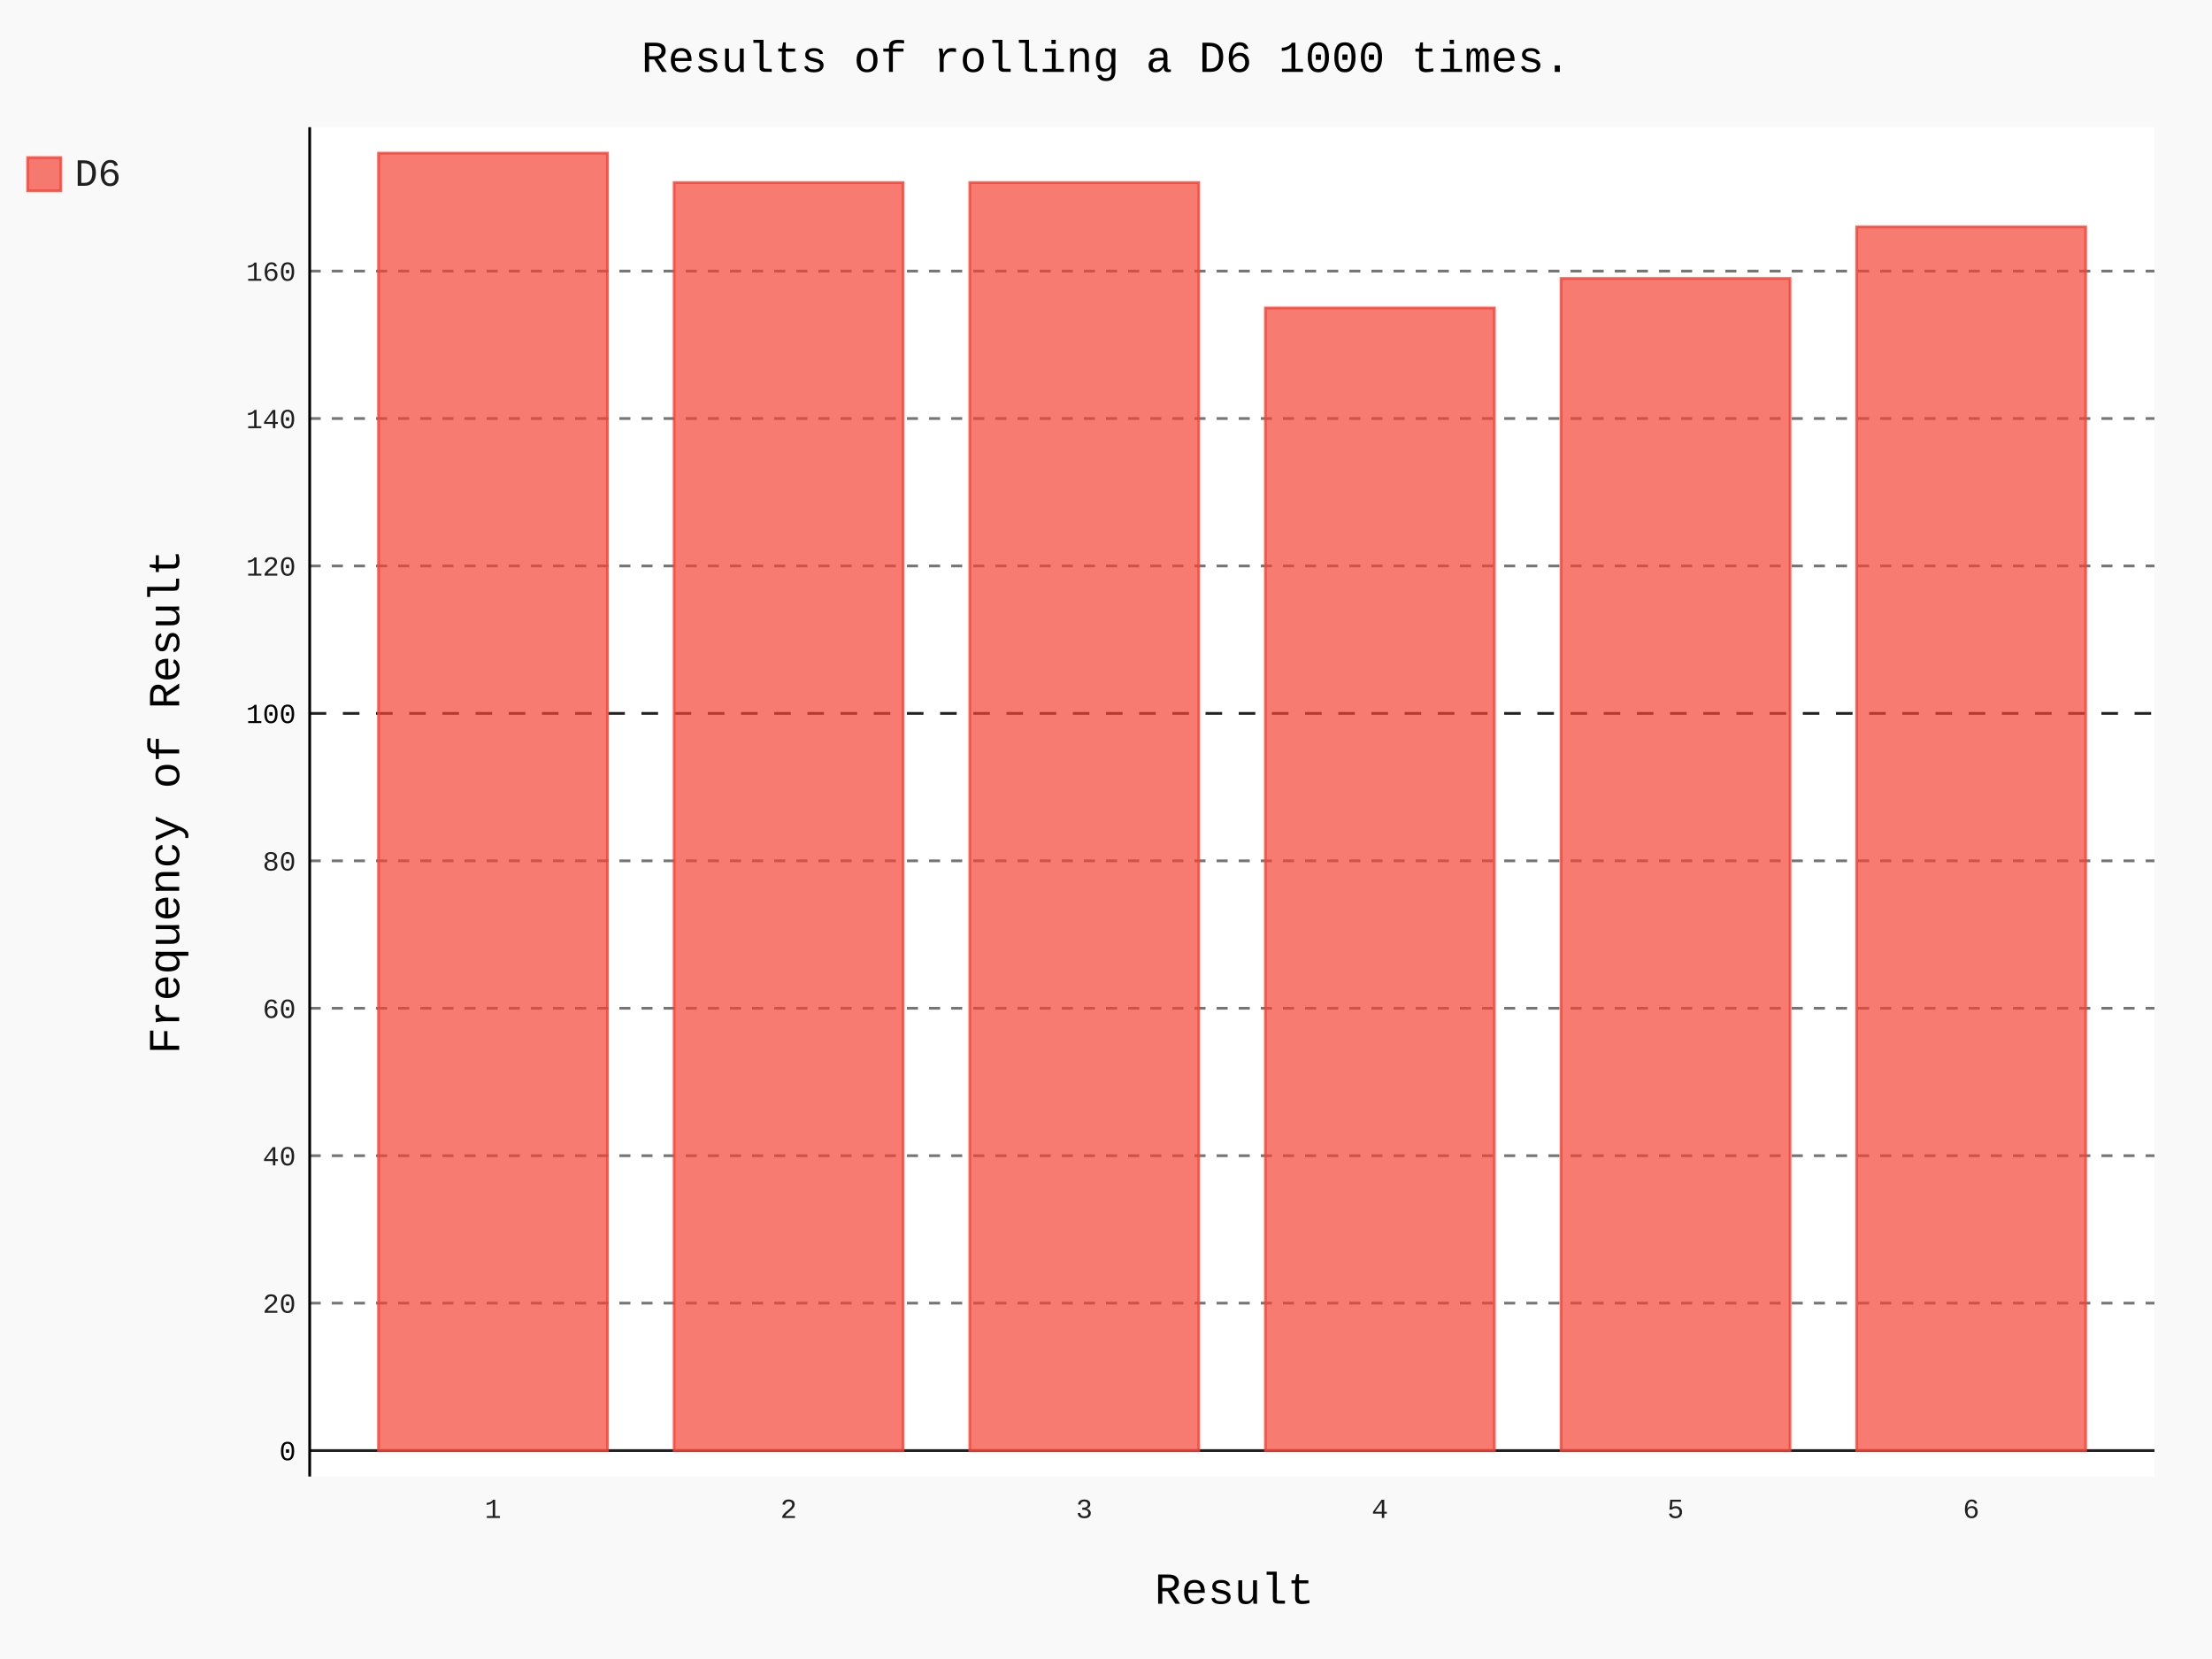
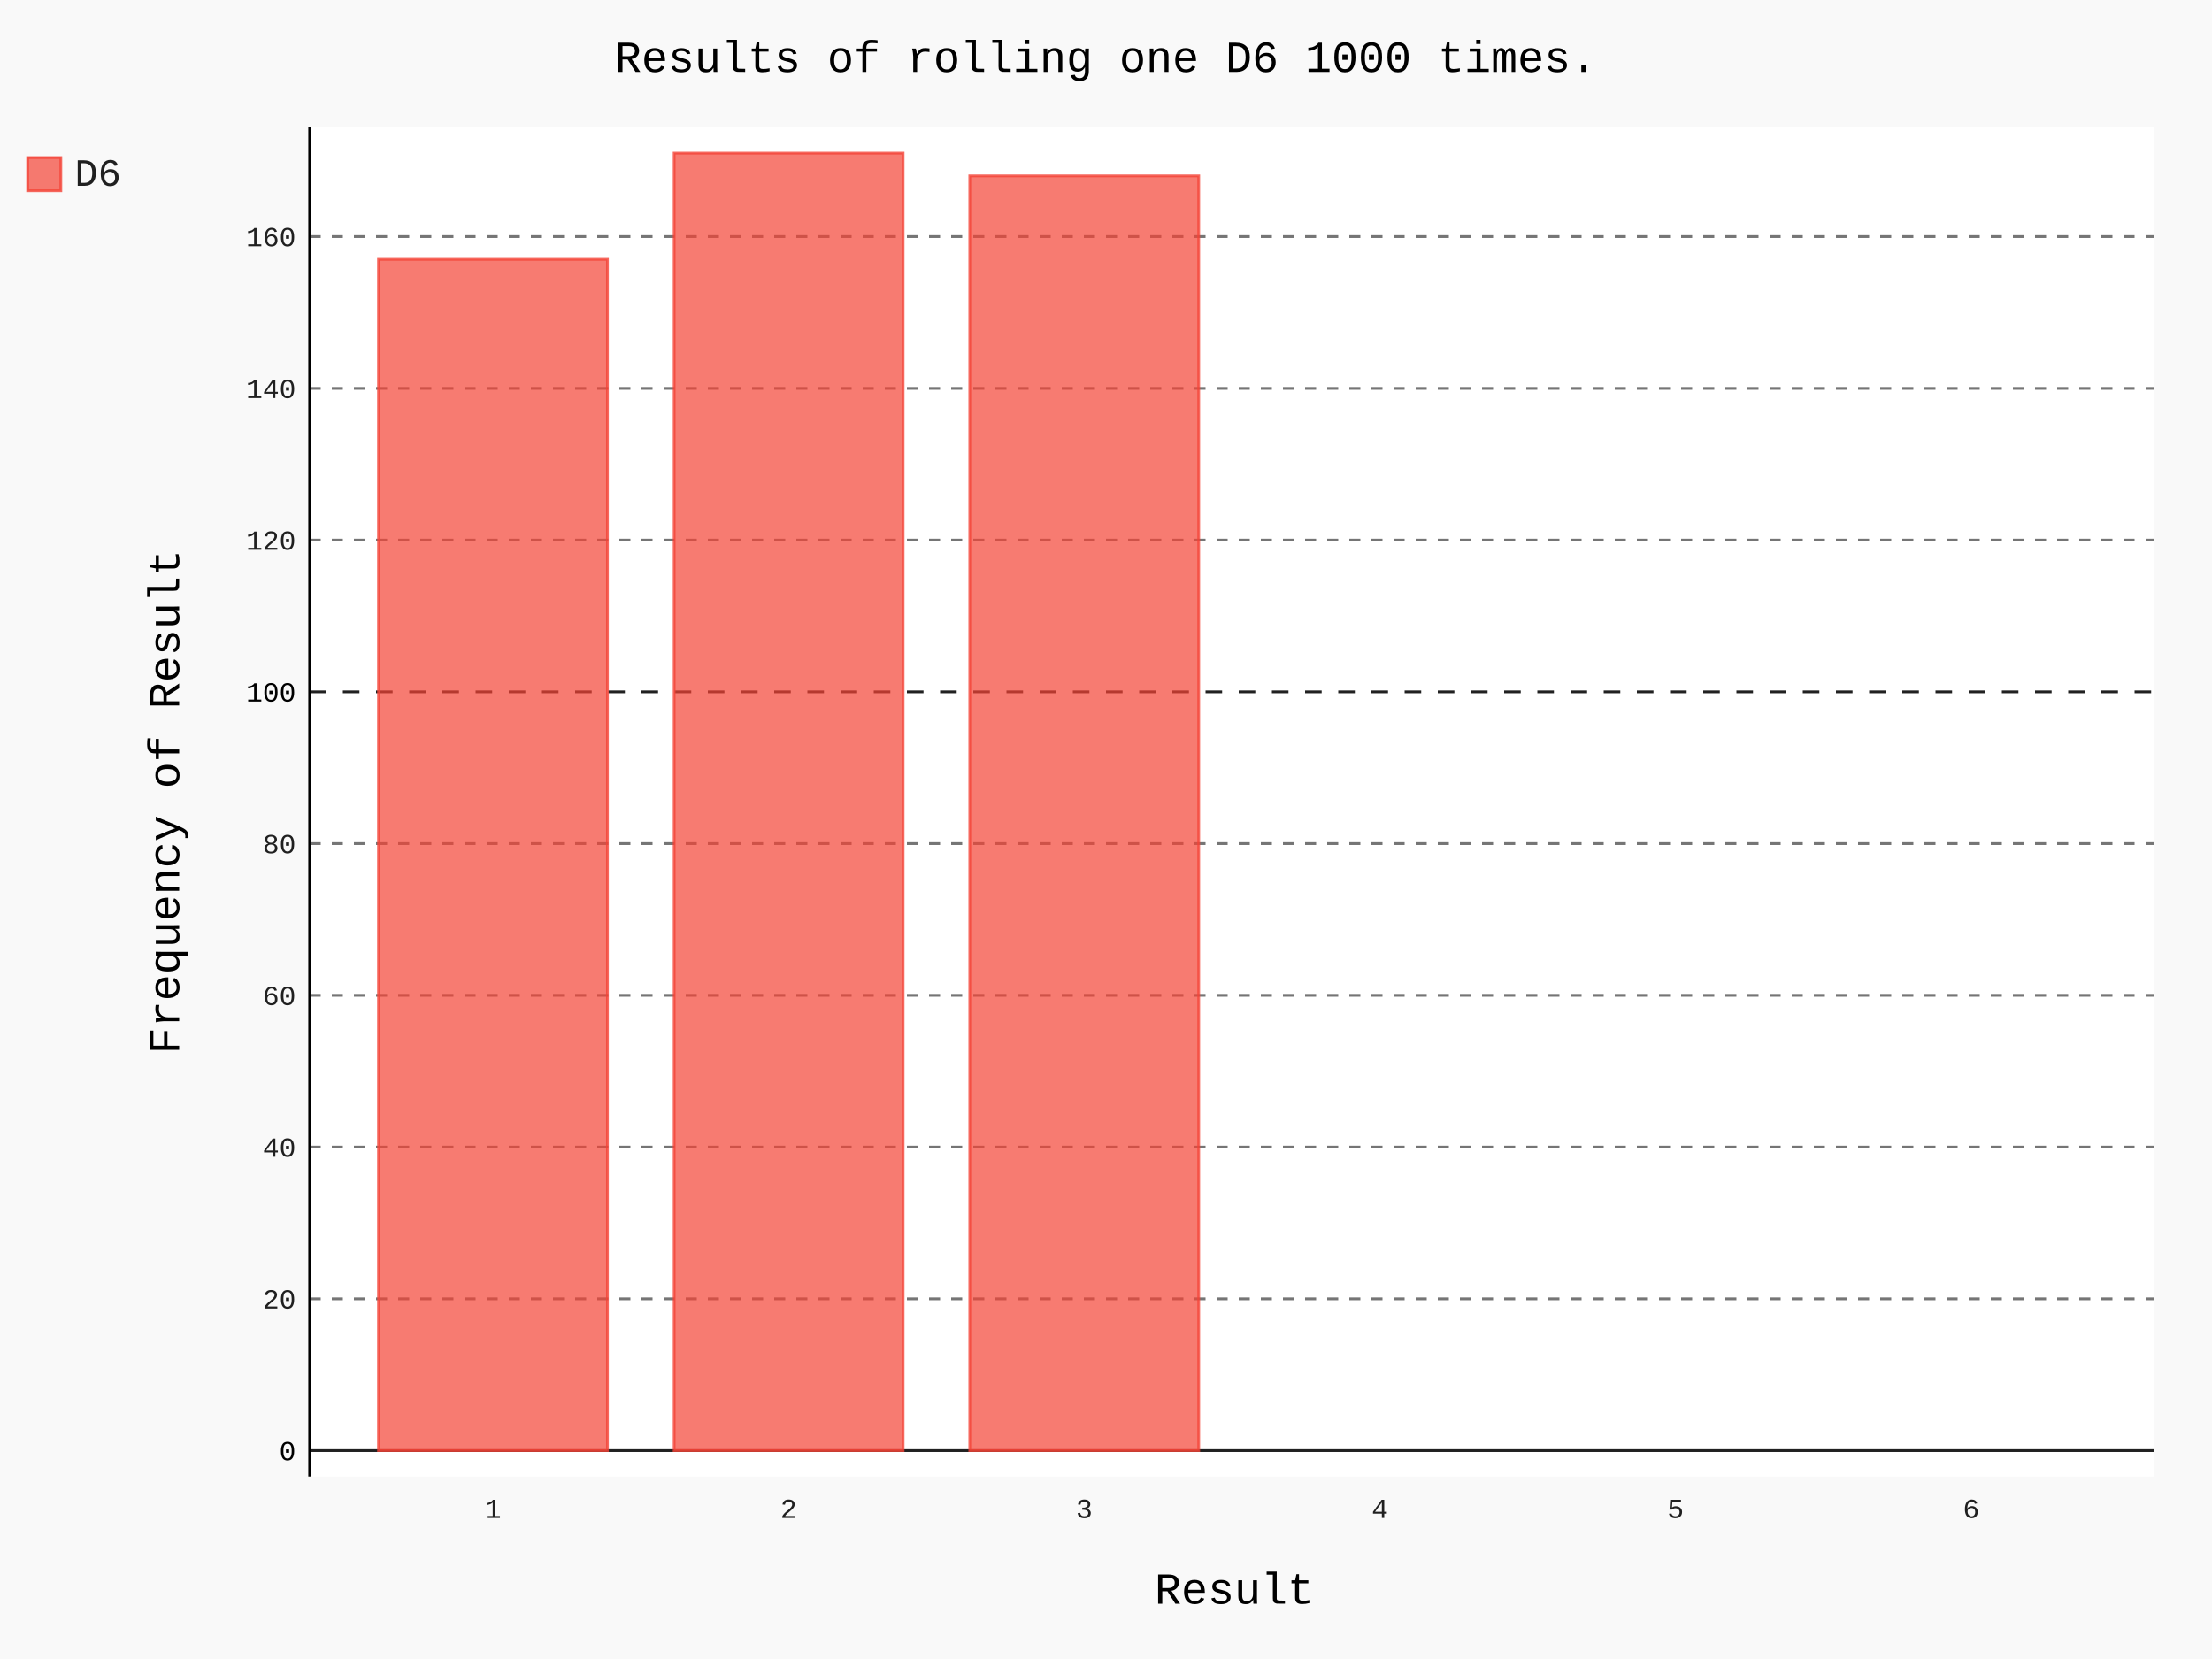
- <svg xmlns="http://www.w3.org/2000/svg" id="chart-1aad6737-79ae-4dfd-9fd3-f7f0981890f1" class="pygal-chart" viewBox="0 0 800 600">
+ <svg xmlns="http://www.w3.org/2000/svg" id="chart-0a85f141-d9cf-4383-b51d-a16273006d60" class="pygal-chart" viewBox="0 0 800 600">
  <defs>
-     <style type="text/css">#chart-1aad6737-79ae-4dfd-9fd3-f7f0981890f1{-webkit-user-select:none;-webkit-font-smoothing:antialiased;font-family:Consolas,"Liberation Mono",Menlo,Courier,monospace}#chart-1aad6737-79ae-4dfd-9fd3-f7f0981890f1 .title{font-family:Consolas,"Liberation Mono",Menlo,Courier,monospace;font-size:16px}#chart-1aad6737-79ae-4dfd-9fd3-f7f0981890f1 .legends .legend text{font-family:Consolas,"Liberation Mono",Menlo,Courier,monospace;font-size:14px}#chart-1aad6737-79ae-4dfd-9fd3-f7f0981890f1 .axis text{font-family:Consolas,"Liberation Mono",Menlo,Courier,monospace;font-size:10px}#chart-1aad6737-79ae-4dfd-9fd3-f7f0981890f1 .axis text.major{font-family:Consolas,"Liberation Mono",Menlo,Courier,monospace;font-size:10px}#chart-1aad6737-79ae-4dfd-9fd3-f7f0981890f1 .text-overlay text.value{font-family:Consolas,"Liberation Mono",Menlo,Courier,monospace;font-size:16px}#chart-1aad6737-79ae-4dfd-9fd3-f7f0981890f1 .text-overlay text.label{font-family:Consolas,"Liberation Mono",Menlo,Courier,monospace;font-size:10px}#chart-1aad6737-79ae-4dfd-9fd3-f7f0981890f1 .tooltip{font-family:Consolas,"Liberation Mono",Menlo,Courier,monospace;font-size:14px}#chart-1aad6737-79ae-4dfd-9fd3-f7f0981890f1 text.no_data{font-family:Consolas,"Liberation Mono",Menlo,Courier,monospace;font-size:64px}
- #chart-1aad6737-79ae-4dfd-9fd3-f7f0981890f1{background-color:rgba(249,249,249,1)}#chart-1aad6737-79ae-4dfd-9fd3-f7f0981890f1 path,#chart-1aad6737-79ae-4dfd-9fd3-f7f0981890f1 line,#chart-1aad6737-79ae-4dfd-9fd3-f7f0981890f1 rect,#chart-1aad6737-79ae-4dfd-9fd3-f7f0981890f1 circle{-webkit-transition:150ms;-moz-transition:150ms;transition:150ms}#chart-1aad6737-79ae-4dfd-9fd3-f7f0981890f1 .graph &gt; .background{fill:rgba(249,249,249,1)}#chart-1aad6737-79ae-4dfd-9fd3-f7f0981890f1 .plot &gt; .background{fill:rgba(255,255,255,1)}#chart-1aad6737-79ae-4dfd-9fd3-f7f0981890f1 .graph{fill:rgba(0,0,0,.87)}#chart-1aad6737-79ae-4dfd-9fd3-f7f0981890f1 text.no_data{fill:rgba(0,0,0,1)}#chart-1aad6737-79ae-4dfd-9fd3-f7f0981890f1 .title{fill:rgba(0,0,0,1)}#chart-1aad6737-79ae-4dfd-9fd3-f7f0981890f1 .legends .legend text{fill:rgba(0,0,0,.87)}#chart-1aad6737-79ae-4dfd-9fd3-f7f0981890f1 .legends .legend:hover text{fill:rgba(0,0,0,1)}#chart-1aad6737-79ae-4dfd-9fd3-f7f0981890f1 .axis .line{stroke:rgba(0,0,0,1)}#chart-1aad6737-79ae-4dfd-9fd3-f7f0981890f1 .axis .guide.line{stroke:rgba(0,0,0,.54)}#chart-1aad6737-79ae-4dfd-9fd3-f7f0981890f1 .axis .major.line{stroke:rgba(0,0,0,.87)}#chart-1aad6737-79ae-4dfd-9fd3-f7f0981890f1 .axis text.major{fill:rgba(0,0,0,1)}#chart-1aad6737-79ae-4dfd-9fd3-f7f0981890f1 .axis.y .guides:hover .guide.line,#chart-1aad6737-79ae-4dfd-9fd3-f7f0981890f1 .line-graph .axis.x .guides:hover .guide.line,#chart-1aad6737-79ae-4dfd-9fd3-f7f0981890f1 .stackedline-graph .axis.x .guides:hover .guide.line,#chart-1aad6737-79ae-4dfd-9fd3-f7f0981890f1 .xy-graph .axis.x .guides:hover .guide.line{stroke:rgba(0,0,0,1)}#chart-1aad6737-79ae-4dfd-9fd3-f7f0981890f1 .axis .guides:hover text{fill:rgba(0,0,0,1)}#chart-1aad6737-79ae-4dfd-9fd3-f7f0981890f1 .reactive{fill-opacity:.7;stroke-opacity:.8}#chart-1aad6737-79ae-4dfd-9fd3-f7f0981890f1 .ci{stroke:rgba(0,0,0,.87)}#chart-1aad6737-79ae-4dfd-9fd3-f7f0981890f1 .reactive.active,#chart-1aad6737-79ae-4dfd-9fd3-f7f0981890f1 .active .reactive{fill-opacity:.8;stroke-opacity:.9;stroke-width:4}#chart-1aad6737-79ae-4dfd-9fd3-f7f0981890f1 .ci .reactive.active{stroke-width:1.5}#chart-1aad6737-79ae-4dfd-9fd3-f7f0981890f1 .series text{fill:rgba(0,0,0,1)}#chart-1aad6737-79ae-4dfd-9fd3-f7f0981890f1 .tooltip rect{fill:rgba(255,255,255,1);stroke:rgba(0,0,0,1);-webkit-transition:opacity 150ms;-moz-transition:opacity 150ms;transition:opacity 150ms}#chart-1aad6737-79ae-4dfd-9fd3-f7f0981890f1 .tooltip .label{fill:rgba(0,0,0,.87)}#chart-1aad6737-79ae-4dfd-9fd3-f7f0981890f1 .tooltip .label{fill:rgba(0,0,0,.87)}#chart-1aad6737-79ae-4dfd-9fd3-f7f0981890f1 .tooltip .legend{font-size:.8em;fill:rgba(0,0,0,.54)}#chart-1aad6737-79ae-4dfd-9fd3-f7f0981890f1 .tooltip .x_label{font-size:.6em;fill:rgba(0,0,0,1)}#chart-1aad6737-79ae-4dfd-9fd3-f7f0981890f1 .tooltip .xlink{font-size:.5em;text-decoration:underline}#chart-1aad6737-79ae-4dfd-9fd3-f7f0981890f1 .tooltip .value{font-size:1.5em}#chart-1aad6737-79ae-4dfd-9fd3-f7f0981890f1 .bound{font-size:.5em}#chart-1aad6737-79ae-4dfd-9fd3-f7f0981890f1 .max-value{font-size:.75em;fill:rgba(0,0,0,.54)}#chart-1aad6737-79ae-4dfd-9fd3-f7f0981890f1 .map-element{fill:rgba(255,255,255,1);stroke:rgba(0,0,0,.54) !important}#chart-1aad6737-79ae-4dfd-9fd3-f7f0981890f1 .map-element .reactive{fill-opacity:inherit;stroke-opacity:inherit}#chart-1aad6737-79ae-4dfd-9fd3-f7f0981890f1 .color-0,#chart-1aad6737-79ae-4dfd-9fd3-f7f0981890f1 .color-0 a:visited{stroke:#F44336;fill:#F44336}#chart-1aad6737-79ae-4dfd-9fd3-f7f0981890f1 .text-overlay .color-0 text{fill:black}
- #chart-1aad6737-79ae-4dfd-9fd3-f7f0981890f1 text.no_data{text-anchor:middle}#chart-1aad6737-79ae-4dfd-9fd3-f7f0981890f1 .guide.line{fill:none}#chart-1aad6737-79ae-4dfd-9fd3-f7f0981890f1 .centered{text-anchor:middle}#chart-1aad6737-79ae-4dfd-9fd3-f7f0981890f1 .title{text-anchor:middle}#chart-1aad6737-79ae-4dfd-9fd3-f7f0981890f1 .legends .legend text{fill-opacity:1}#chart-1aad6737-79ae-4dfd-9fd3-f7f0981890f1 .axis.x text{text-anchor:middle}#chart-1aad6737-79ae-4dfd-9fd3-f7f0981890f1 .axis.x:not(.web) text[transform]{text-anchor:start}#chart-1aad6737-79ae-4dfd-9fd3-f7f0981890f1 .axis.x:not(.web) text[transform].backwards{text-anchor:end}#chart-1aad6737-79ae-4dfd-9fd3-f7f0981890f1 .axis.y text{text-anchor:end}#chart-1aad6737-79ae-4dfd-9fd3-f7f0981890f1 .axis.y text[transform].backwards{text-anchor:start}#chart-1aad6737-79ae-4dfd-9fd3-f7f0981890f1 .axis.y2 text{text-anchor:start}#chart-1aad6737-79ae-4dfd-9fd3-f7f0981890f1 .axis.y2 text[transform].backwards{text-anchor:end}#chart-1aad6737-79ae-4dfd-9fd3-f7f0981890f1 .axis .guide.line{stroke-dasharray:4,4}#chart-1aad6737-79ae-4dfd-9fd3-f7f0981890f1 .axis .major.guide.line{stroke-dasharray:6,6}#chart-1aad6737-79ae-4dfd-9fd3-f7f0981890f1 .horizontal .axis.y .guide.line,#chart-1aad6737-79ae-4dfd-9fd3-f7f0981890f1 .horizontal .axis.y2 .guide.line,#chart-1aad6737-79ae-4dfd-9fd3-f7f0981890f1 .vertical .axis.x .guide.line{opacity:0}#chart-1aad6737-79ae-4dfd-9fd3-f7f0981890f1 .horizontal .axis.always_show .guide.line,#chart-1aad6737-79ae-4dfd-9fd3-f7f0981890f1 .vertical .axis.always_show .guide.line{opacity:1 !important}#chart-1aad6737-79ae-4dfd-9fd3-f7f0981890f1 .axis.y .guides:hover .guide.line,#chart-1aad6737-79ae-4dfd-9fd3-f7f0981890f1 .axis.y2 .guides:hover .guide.line,#chart-1aad6737-79ae-4dfd-9fd3-f7f0981890f1 .axis.x .guides:hover .guide.line{opacity:1}#chart-1aad6737-79ae-4dfd-9fd3-f7f0981890f1 .axis .guides:hover text{opacity:1}#chart-1aad6737-79ae-4dfd-9fd3-f7f0981890f1 .nofill{fill:none}#chart-1aad6737-79ae-4dfd-9fd3-f7f0981890f1 .subtle-fill{fill-opacity:.2}#chart-1aad6737-79ae-4dfd-9fd3-f7f0981890f1 .dot{stroke-width:1px;fill-opacity:1}#chart-1aad6737-79ae-4dfd-9fd3-f7f0981890f1 .dot.active{stroke-width:5px}#chart-1aad6737-79ae-4dfd-9fd3-f7f0981890f1 .dot.negative{fill:transparent}#chart-1aad6737-79ae-4dfd-9fd3-f7f0981890f1 text,#chart-1aad6737-79ae-4dfd-9fd3-f7f0981890f1 tspan{stroke:none !important}#chart-1aad6737-79ae-4dfd-9fd3-f7f0981890f1 .series text.active{opacity:1}#chart-1aad6737-79ae-4dfd-9fd3-f7f0981890f1 .tooltip rect{fill-opacity:.95;stroke-width:.5}#chart-1aad6737-79ae-4dfd-9fd3-f7f0981890f1 .tooltip text{fill-opacity:1}#chart-1aad6737-79ae-4dfd-9fd3-f7f0981890f1 .showable{visibility:hidden}#chart-1aad6737-79ae-4dfd-9fd3-f7f0981890f1 .showable.shown{visibility:visible}#chart-1aad6737-79ae-4dfd-9fd3-f7f0981890f1 .gauge-background{fill:rgba(229,229,229,1);stroke:none}#chart-1aad6737-79ae-4dfd-9fd3-f7f0981890f1 .bg-lines{stroke:rgba(249,249,249,1);stroke-width:2px}</style>
+     <style type="text/css">#chart-0a85f141-d9cf-4383-b51d-a16273006d60{-webkit-user-select:none;-webkit-font-smoothing:antialiased;font-family:Consolas,"Liberation Mono",Menlo,Courier,monospace}#chart-0a85f141-d9cf-4383-b51d-a16273006d60 .title{font-family:Consolas,"Liberation Mono",Menlo,Courier,monospace;font-size:16px}#chart-0a85f141-d9cf-4383-b51d-a16273006d60 .legends .legend text{font-family:Consolas,"Liberation Mono",Menlo,Courier,monospace;font-size:14px}#chart-0a85f141-d9cf-4383-b51d-a16273006d60 .axis text{font-family:Consolas,"Liberation Mono",Menlo,Courier,monospace;font-size:10px}#chart-0a85f141-d9cf-4383-b51d-a16273006d60 .axis text.major{font-family:Consolas,"Liberation Mono",Menlo,Courier,monospace;font-size:10px}#chart-0a85f141-d9cf-4383-b51d-a16273006d60 .text-overlay text.value{font-family:Consolas,"Liberation Mono",Menlo,Courier,monospace;font-size:16px}#chart-0a85f141-d9cf-4383-b51d-a16273006d60 .text-overlay text.label{font-family:Consolas,"Liberation Mono",Menlo,Courier,monospace;font-size:10px}#chart-0a85f141-d9cf-4383-b51d-a16273006d60 .tooltip{font-family:Consolas,"Liberation Mono",Menlo,Courier,monospace;font-size:14px}#chart-0a85f141-d9cf-4383-b51d-a16273006d60 text.no_data{font-family:Consolas,"Liberation Mono",Menlo,Courier,monospace;font-size:64px}
+ #chart-0a85f141-d9cf-4383-b51d-a16273006d60{background-color:rgba(249,249,249,1)}#chart-0a85f141-d9cf-4383-b51d-a16273006d60 path,#chart-0a85f141-d9cf-4383-b51d-a16273006d60 line,#chart-0a85f141-d9cf-4383-b51d-a16273006d60 rect,#chart-0a85f141-d9cf-4383-b51d-a16273006d60 circle{-webkit-transition:150ms;-moz-transition:150ms;transition:150ms}#chart-0a85f141-d9cf-4383-b51d-a16273006d60 .graph &gt; .background{fill:rgba(249,249,249,1)}#chart-0a85f141-d9cf-4383-b51d-a16273006d60 .plot &gt; .background{fill:rgba(255,255,255,1)}#chart-0a85f141-d9cf-4383-b51d-a16273006d60 .graph{fill:rgba(0,0,0,.87)}#chart-0a85f141-d9cf-4383-b51d-a16273006d60 text.no_data{fill:rgba(0,0,0,1)}#chart-0a85f141-d9cf-4383-b51d-a16273006d60 .title{fill:rgba(0,0,0,1)}#chart-0a85f141-d9cf-4383-b51d-a16273006d60 .legends .legend text{fill:rgba(0,0,0,.87)}#chart-0a85f141-d9cf-4383-b51d-a16273006d60 .legends .legend:hover text{fill:rgba(0,0,0,1)}#chart-0a85f141-d9cf-4383-b51d-a16273006d60 .axis .line{stroke:rgba(0,0,0,1)}#chart-0a85f141-d9cf-4383-b51d-a16273006d60 .axis .guide.line{stroke:rgba(0,0,0,.54)}#chart-0a85f141-d9cf-4383-b51d-a16273006d60 .axis .major.line{stroke:rgba(0,0,0,.87)}#chart-0a85f141-d9cf-4383-b51d-a16273006d60 .axis text.major{fill:rgba(0,0,0,1)}#chart-0a85f141-d9cf-4383-b51d-a16273006d60 .axis.y .guides:hover .guide.line,#chart-0a85f141-d9cf-4383-b51d-a16273006d60 .line-graph .axis.x .guides:hover .guide.line,#chart-0a85f141-d9cf-4383-b51d-a16273006d60 .stackedline-graph .axis.x .guides:hover .guide.line,#chart-0a85f141-d9cf-4383-b51d-a16273006d60 .xy-graph .axis.x .guides:hover .guide.line{stroke:rgba(0,0,0,1)}#chart-0a85f141-d9cf-4383-b51d-a16273006d60 .axis .guides:hover text{fill:rgba(0,0,0,1)}#chart-0a85f141-d9cf-4383-b51d-a16273006d60 .reactive{fill-opacity:.7;stroke-opacity:.8}#chart-0a85f141-d9cf-4383-b51d-a16273006d60 .ci{stroke:rgba(0,0,0,.87)}#chart-0a85f141-d9cf-4383-b51d-a16273006d60 .reactive.active,#chart-0a85f141-d9cf-4383-b51d-a16273006d60 .active .reactive{fill-opacity:.8;stroke-opacity:.9;stroke-width:4}#chart-0a85f141-d9cf-4383-b51d-a16273006d60 .ci .reactive.active{stroke-width:1.5}#chart-0a85f141-d9cf-4383-b51d-a16273006d60 .series text{fill:rgba(0,0,0,1)}#chart-0a85f141-d9cf-4383-b51d-a16273006d60 .tooltip rect{fill:rgba(255,255,255,1);stroke:rgba(0,0,0,1);-webkit-transition:opacity 150ms;-moz-transition:opacity 150ms;transition:opacity 150ms}#chart-0a85f141-d9cf-4383-b51d-a16273006d60 .tooltip .label{fill:rgba(0,0,0,.87)}#chart-0a85f141-d9cf-4383-b51d-a16273006d60 .tooltip .label{fill:rgba(0,0,0,.87)}#chart-0a85f141-d9cf-4383-b51d-a16273006d60 .tooltip .legend{font-size:.8em;fill:rgba(0,0,0,.54)}#chart-0a85f141-d9cf-4383-b51d-a16273006d60 .tooltip .x_label{font-size:.6em;fill:rgba(0,0,0,1)}#chart-0a85f141-d9cf-4383-b51d-a16273006d60 .tooltip .xlink{font-size:.5em;text-decoration:underline}#chart-0a85f141-d9cf-4383-b51d-a16273006d60 .tooltip .value{font-size:1.5em}#chart-0a85f141-d9cf-4383-b51d-a16273006d60 .bound{font-size:.5em}#chart-0a85f141-d9cf-4383-b51d-a16273006d60 .max-value{font-size:.75em;fill:rgba(0,0,0,.54)}#chart-0a85f141-d9cf-4383-b51d-a16273006d60 .map-element{fill:rgba(255,255,255,1);stroke:rgba(0,0,0,.54) !important}#chart-0a85f141-d9cf-4383-b51d-a16273006d60 .map-element .reactive{fill-opacity:inherit;stroke-opacity:inherit}#chart-0a85f141-d9cf-4383-b51d-a16273006d60 .color-0,#chart-0a85f141-d9cf-4383-b51d-a16273006d60 .color-0 a:visited{stroke:#F44336;fill:#F44336}#chart-0a85f141-d9cf-4383-b51d-a16273006d60 .text-overlay .color-0 text{fill:black}
+ #chart-0a85f141-d9cf-4383-b51d-a16273006d60 text.no_data{text-anchor:middle}#chart-0a85f141-d9cf-4383-b51d-a16273006d60 .guide.line{fill:none}#chart-0a85f141-d9cf-4383-b51d-a16273006d60 .centered{text-anchor:middle}#chart-0a85f141-d9cf-4383-b51d-a16273006d60 .title{text-anchor:middle}#chart-0a85f141-d9cf-4383-b51d-a16273006d60 .legends .legend text{fill-opacity:1}#chart-0a85f141-d9cf-4383-b51d-a16273006d60 .axis.x text{text-anchor:middle}#chart-0a85f141-d9cf-4383-b51d-a16273006d60 .axis.x:not(.web) text[transform]{text-anchor:start}#chart-0a85f141-d9cf-4383-b51d-a16273006d60 .axis.x:not(.web) text[transform].backwards{text-anchor:end}#chart-0a85f141-d9cf-4383-b51d-a16273006d60 .axis.y text{text-anchor:end}#chart-0a85f141-d9cf-4383-b51d-a16273006d60 .axis.y text[transform].backwards{text-anchor:start}#chart-0a85f141-d9cf-4383-b51d-a16273006d60 .axis.y2 text{text-anchor:start}#chart-0a85f141-d9cf-4383-b51d-a16273006d60 .axis.y2 text[transform].backwards{text-anchor:end}#chart-0a85f141-d9cf-4383-b51d-a16273006d60 .axis .guide.line{stroke-dasharray:4,4}#chart-0a85f141-d9cf-4383-b51d-a16273006d60 .axis .major.guide.line{stroke-dasharray:6,6}#chart-0a85f141-d9cf-4383-b51d-a16273006d60 .horizontal .axis.y .guide.line,#chart-0a85f141-d9cf-4383-b51d-a16273006d60 .horizontal .axis.y2 .guide.line,#chart-0a85f141-d9cf-4383-b51d-a16273006d60 .vertical .axis.x .guide.line{opacity:0}#chart-0a85f141-d9cf-4383-b51d-a16273006d60 .horizontal .axis.always_show .guide.line,#chart-0a85f141-d9cf-4383-b51d-a16273006d60 .vertical .axis.always_show .guide.line{opacity:1 !important}#chart-0a85f141-d9cf-4383-b51d-a16273006d60 .axis.y .guides:hover .guide.line,#chart-0a85f141-d9cf-4383-b51d-a16273006d60 .axis.y2 .guides:hover .guide.line,#chart-0a85f141-d9cf-4383-b51d-a16273006d60 .axis.x .guides:hover .guide.line{opacity:1}#chart-0a85f141-d9cf-4383-b51d-a16273006d60 .axis .guides:hover text{opacity:1}#chart-0a85f141-d9cf-4383-b51d-a16273006d60 .nofill{fill:none}#chart-0a85f141-d9cf-4383-b51d-a16273006d60 .subtle-fill{fill-opacity:.2}#chart-0a85f141-d9cf-4383-b51d-a16273006d60 .dot{stroke-width:1px;fill-opacity:1}#chart-0a85f141-d9cf-4383-b51d-a16273006d60 .dot.active{stroke-width:5px}#chart-0a85f141-d9cf-4383-b51d-a16273006d60 .dot.negative{fill:transparent}#chart-0a85f141-d9cf-4383-b51d-a16273006d60 text,#chart-0a85f141-d9cf-4383-b51d-a16273006d60 tspan{stroke:none !important}#chart-0a85f141-d9cf-4383-b51d-a16273006d60 .series text.active{opacity:1}#chart-0a85f141-d9cf-4383-b51d-a16273006d60 .tooltip rect{fill-opacity:.95;stroke-width:.5}#chart-0a85f141-d9cf-4383-b51d-a16273006d60 .tooltip text{fill-opacity:1}#chart-0a85f141-d9cf-4383-b51d-a16273006d60 .showable{visibility:hidden}#chart-0a85f141-d9cf-4383-b51d-a16273006d60 .showable.shown{visibility:visible}#chart-0a85f141-d9cf-4383-b51d-a16273006d60 .gauge-background{fill:rgba(229,229,229,1);stroke:none}#chart-0a85f141-d9cf-4383-b51d-a16273006d60 .bg-lines{stroke:rgba(249,249,249,1);stroke-width:2px}</style>
  </defs>
  <g class="graph bar-graph vertical">
    <rect x="0" y="0" width="800" height="600" class="background" />
    <g transform="translate(112, 46)" class="plot">
      <rect x="0" y="0" width="667.2" height="488" class="background" />
      <g class="axis y always_show">
        <g class="guides">
          <path d="M0 478.615 h667.2" class="axis major line" />
          <text x="-5" y="482.115" class="major">0</text>
        </g>
        <g class="guides">
-           <path d="M0 425.294 h667.2" class="guide line" />
-           <text x="-5" y="428.794" class="">20</text>
+           <path d="M0 423.735 h667.2" class="guide line" />
+           <text x="-5" y="427.235" class="">20</text>
        </g>
        <g class="guides">
-           <path d="M0 371.972 h667.2" class="guide line" />
-           <text x="-5" y="375.472" class="">40</text>
+           <path d="M0 368.854 h667.2" class="guide line" />
+           <text x="-5" y="372.354" class="">40</text>
        </g>
        <g class="guides">
-           <path d="M0 318.65 h667.2" class="guide line" />
-           <text x="-5" y="322.15" class="">60</text>
+           <path d="M0 313.973 h667.2" class="guide line" />
+           <text x="-5" y="317.473" class="">60</text>
        </g>
        <g class="guides">
-           <path d="M0 265.329 h667.2" class="guide line" />
-           <text x="-5" y="268.829" class="">80</text>
+           <path d="M0 259.092 h667.2" class="guide line" />
+           <text x="-5" y="262.592" class="">80</text>
        </g>
        <g class="guides">
-           <path d="M0 212.007 h667.2" class="major guide line" />
-           <text x="-5" y="215.507" class="major">100</text>
+           <path d="M0 204.211 h667.2" class="major guide line" />
+           <text x="-5" y="207.711" class="major">100</text>
        </g>
        <g class="guides">
-           <path d="M0 158.685 h667.2" class="guide line" />
-           <text x="-5" y="162.185" class="">120</text>
+           <path d="M0 149.331 h667.2" class="guide line" />
+           <text x="-5" y="152.831" class="">120</text>
        </g>
        <g class="guides">
-           <path d="M0 105.364 h667.2" class="guide line" />
-           <text x="-5" y="108.864" class="">140</text>
+           <path d="M0 94.45 h667.2" class="guide line" />
+           <text x="-5" y="97.95" class="">140</text>
        </g>
        <g class="guides">
-           <path d="M0 52.042 h667.2" class="guide line" />
-           <text x="-5" y="55.542" class="">160</text>
+           <path d="M0 39.569 h667.2" class="guide line" />
+           <text x="-5" y="43.069" class="">160</text>
        </g>
      </g>
      <g class="axis x">
        <path d="M0 0 v488" class="line" />
        <g class="guides">
          <path d="M66.292 0 v488" class="guide line" />
          <text x="66.292" y="503.0" class="">1</text>
        </g>
        <g class="guides">
          <path d="M173.215 0 v488" class="guide line" />
          <text x="173.215" y="503.0" class="">2</text>
        </g>
        <g class="guides">
          <path d="M280.138 0 v488" class="guide line" />
          <text x="280.138" y="503.0" class="">3</text>
        </g>
        <g class="guides">
          <path d="M387.062 0 v488" class="guide line" />
          <text x="387.062" y="503.0" class="">4</text>
        </g>
        <g class="guides">
          <path d="M493.985 0 v488" class="guide line" />
          <text x="493.985" y="503.0" class="">5</text>
        </g>
        <g class="guides">
          <path d="M600.908 0 v488" class="guide line" />
          <text x="600.908" y="503.0" class="">6</text>
        </g>
      </g>
      <g class="series serie-0 color-0">
        <g class="bars">
          <g class="bar">
-             <rect x="24.892" y="9.385" rx="0" ry="0" width="82.801" height="469.231" class="rect reactive tooltip-trigger" />
+             <rect x="24.892" y="47.801" rx="0" ry="0" width="82.801" height="430.814" class="rect reactive tooltip-trigger" />
          </g>
          <g class="bar">
-             <rect x="131.815" y="20.049" rx="0" ry="0" width="82.801" height="458.566" class="rect reactive tooltip-trigger" />
+             <rect x="131.815" y="9.385" rx="0" ry="0" width="82.801" height="469.231" class="rect reactive tooltip-trigger" />
          </g>
          <g class="bar">
-             <rect x="238.738" y="20.049" rx="0" ry="0" width="82.801" height="458.566" class="rect reactive tooltip-trigger" />
-           </g>
-           <g class="bar">
-             <rect x="345.661" y="65.372" rx="0" ry="0" width="82.801" height="413.243" class="rect reactive tooltip-trigger" />
-           </g>
-           <g class="bar">
-             <rect x="452.584" y="54.708" rx="0" ry="0" width="82.801" height="423.907" class="rect reactive tooltip-trigger" />
-           </g>
-           <g class="bar">
-             <rect x="559.507" y="36.045" rx="0" ry="0" width="82.801" height="442.57" class="rect reactive tooltip-trigger" />
+             <rect x="238.738" y="17.617" rx="0" ry="0" width="82.801" height="460.999" class="rect reactive tooltip-trigger" />
          </g>
        </g>
      </g>
    </g>
    <g class="titles">
-       <text x="400.0" y="26" class="title plot_title">Results of rolling a D6 1000 times.</text>
+       <text x="400.0" y="26" class="title plot_title">Results of rolling one D6 1000 times.</text>
      <text x="446.4" y="580" class="title">Result</text>
      <text x="38.8" y="316.0" class="title" transform="rotate(-90 38.8 290)">Frequency of Result</text>
    </g>
    <g transform="translate(112, 46)" class="plot overlay">
      <g class="series serie-0 color-0" />
    </g>
    <g transform="translate(112, 46)" class="plot text-overlay">
      <g class="series serie-0 color-0" />
    </g>
    <g transform="translate(112, 46)" class="plot tooltip-overlay">
      <g transform="translate(0 0)" style="opacity: 0" class="tooltip">
        <rect rx="0" ry="0" width="0" height="0" class="tooltip-box" />
        <g class="text" />
      </g>
    </g>
    <g transform="translate(10, 56)" class="legends">
      <g id="activate-serie-0" class="legend reactive activate-serie">
        <rect x="0.0" y="1.0" width="12" height="12" class="color-0 reactive" />
        <text x="17.0" y="11.2">D6</text>
      </g>
    </g>
    <g transform="translate(790, 56)" class="legends" />
  </g>
</svg>
